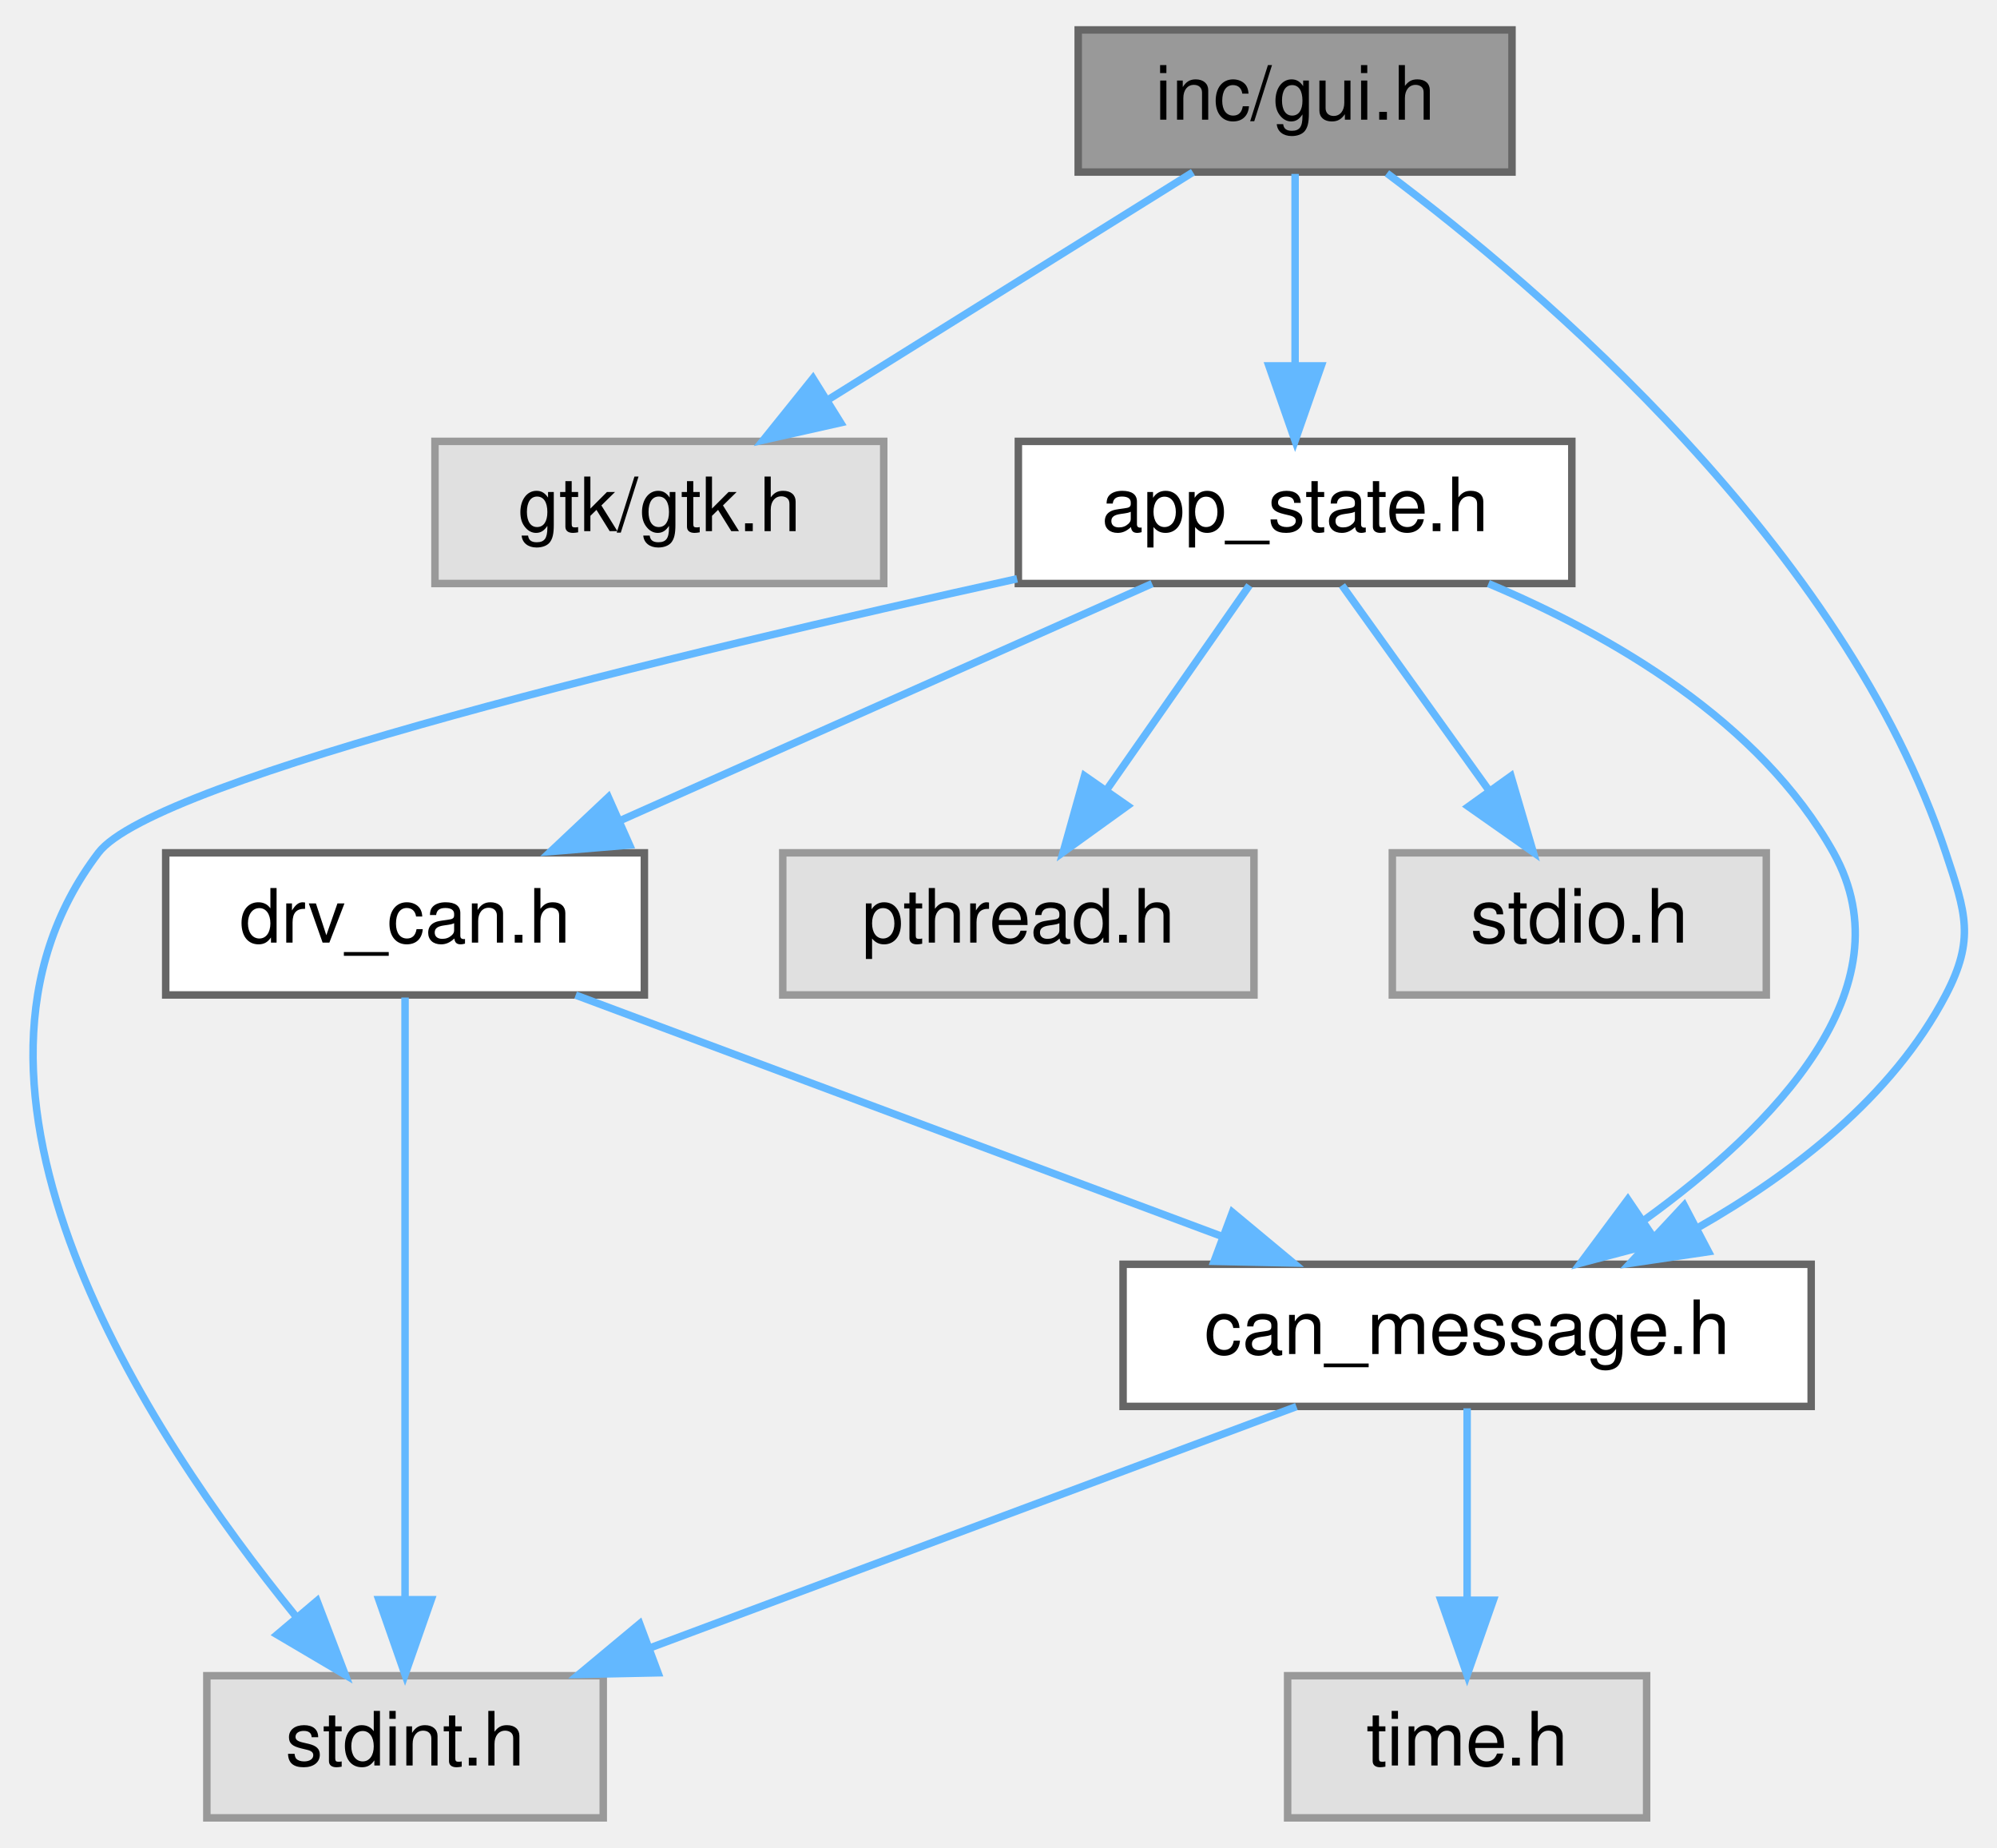
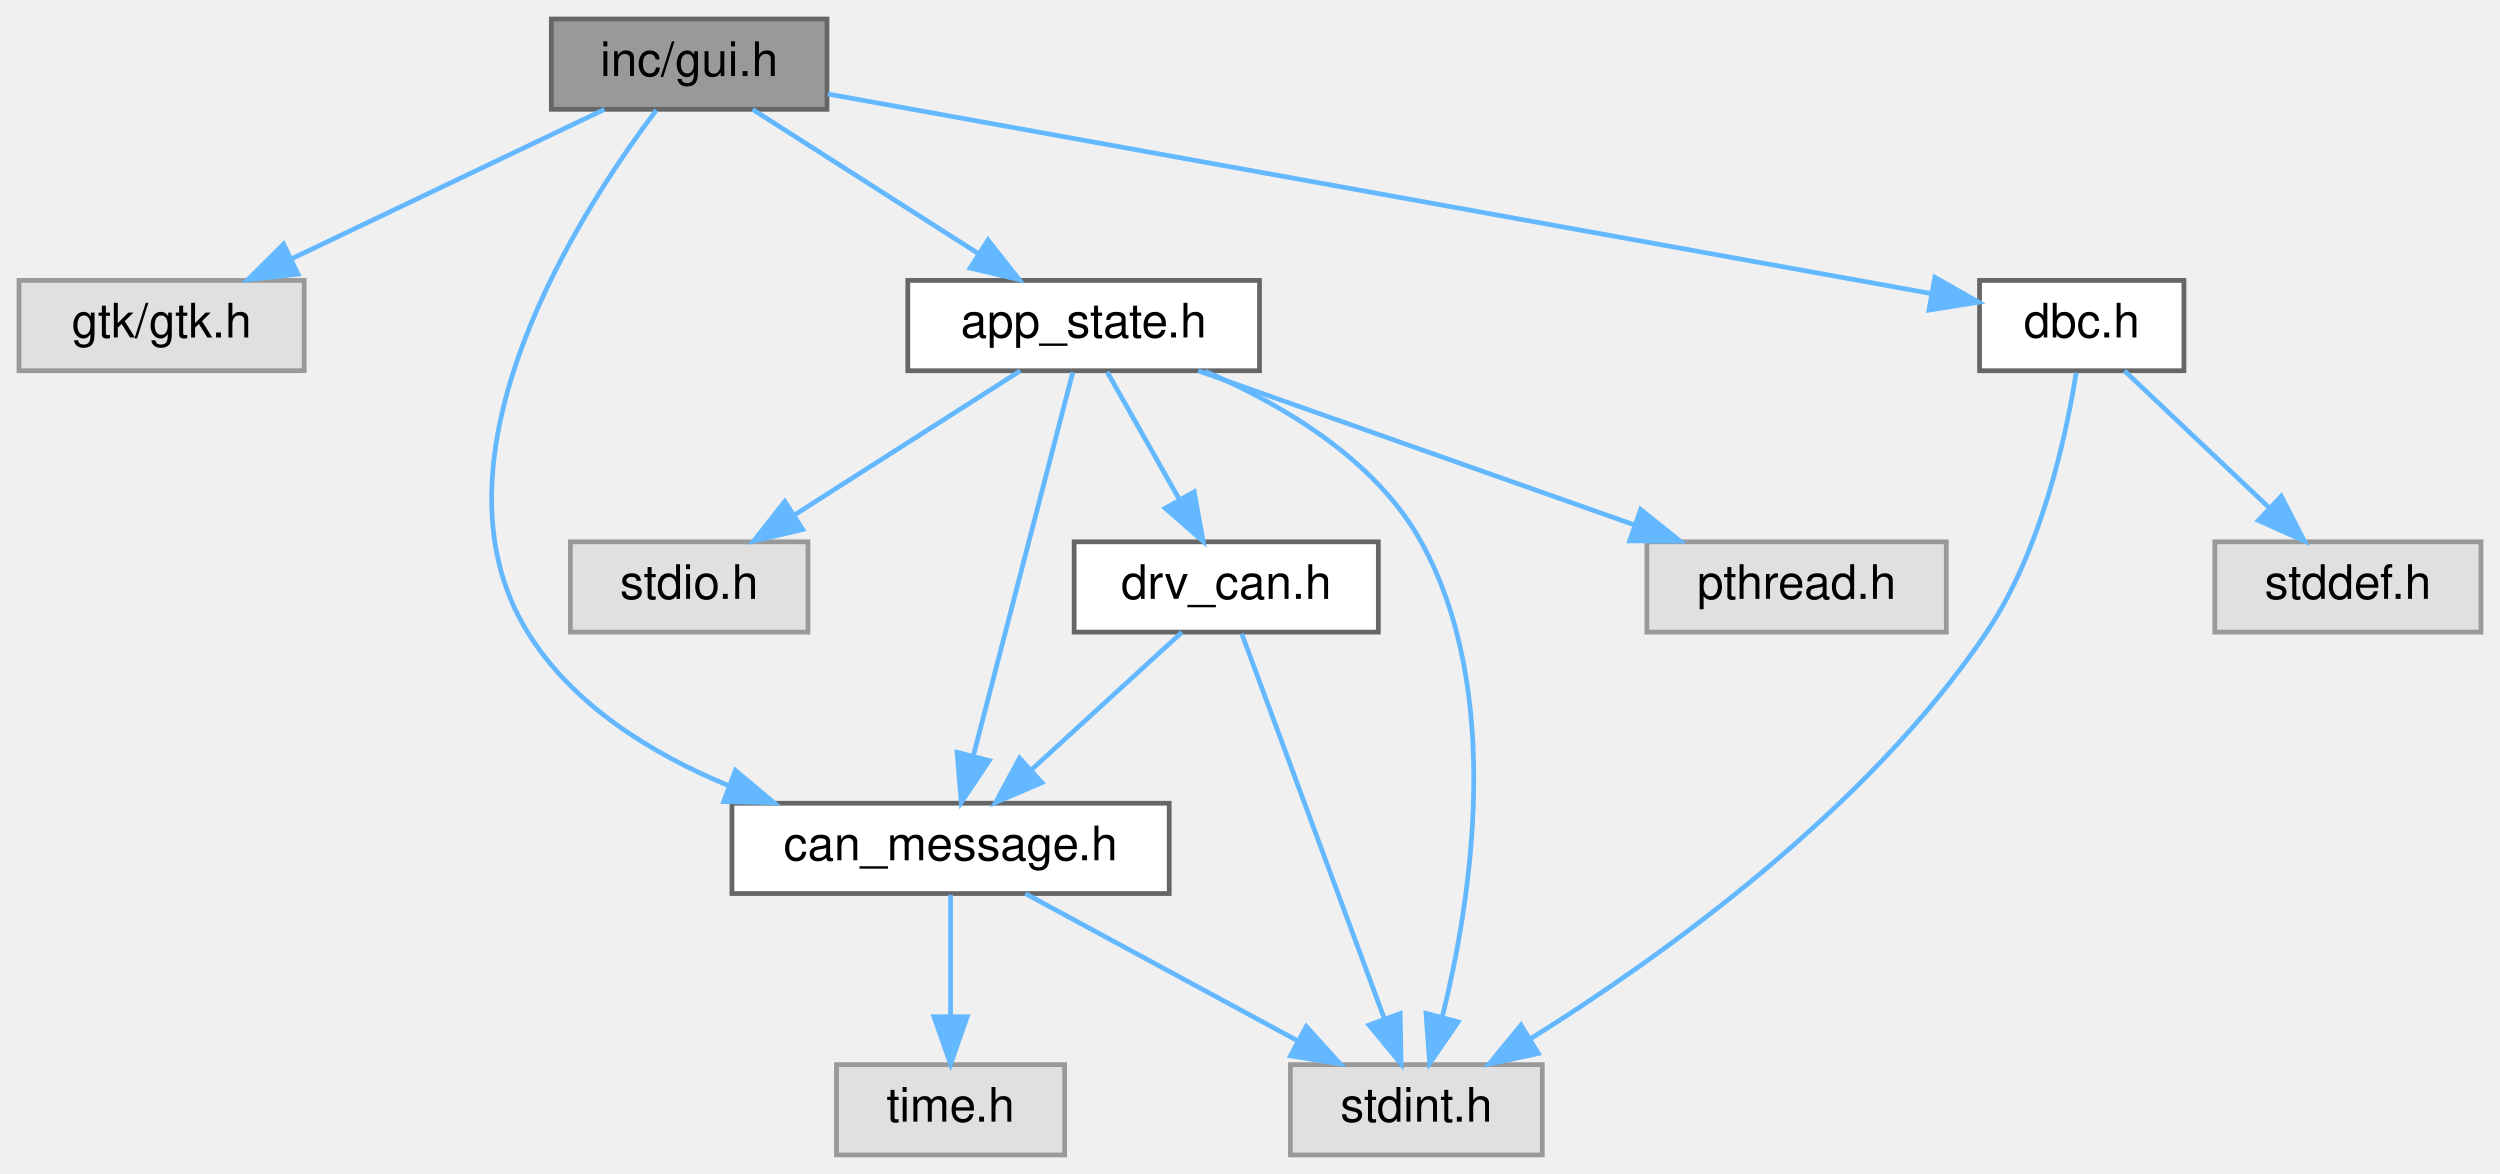
- <svg xmlns="http://www.w3.org/2000/svg" xmlns:xlink="http://www.w3.org/1999/xlink" width="267pt" height="247pt" viewBox="0.00 0.00 266.55 247.00">
+ <svg xmlns="http://www.w3.org/2000/svg" xmlns:xlink="http://www.w3.org/1999/xlink" width="526pt" height="247pt" viewBox="0.00 0.00 526.00 247.00">
  <g id="graph0" class="graph" transform="scale(1 1) rotate(0) translate(4 243)">
    <g id="Node000001" class="node">
      <g id="a_Node000001">
        <a xlink:title="GTK GUI widget registry and the application's GUI/thread API.">
-           <polygon fill="#999999" stroke="#666666" points="197.93,-239 139.93,-239 139.93,-220 197.93,-220 197.93,-239" />
-           <text text-anchor="middle" x="168.93" y="-227" font-family="Helvetica,sans-Serif" font-size="10.00">inc/gui.h</text>
+           <polygon fill="#999999" stroke="#666666" points="170,-239 112,-239 112,-220 170,-220 170,-239" />
+           <text text-anchor="middle" x="141" y="-227" font-family="Helvetica,sans-Serif" font-size="10.00">inc/gui.h</text>
        </a>
      </g>
    </g>
    <g id="Node000002" class="node">
      <g id="a_Node000002">
        <a xlink:title=" ">
-           <polygon fill="#e0e0e0" stroke="#999999" points="113.93,-184 53.93,-184 53.93,-165 113.93,-165 113.93,-184" />
-           <text text-anchor="middle" x="83.93" y="-172" font-family="Helvetica,sans-Serif" font-size="10.00">gtk/gtk.h</text>
+           <polygon fill="#e0e0e0" stroke="#999999" points="60,-184 0,-184 0,-165 60,-165 60,-184" />
+           <text text-anchor="middle" x="30" y="-172" font-family="Helvetica,sans-Serif" font-size="10.00">gtk/gtk.h</text>
        </a>
      </g>
    </g>
    <g id="edge1_Node000001_Node000002" class="edge">
      <g id="a_edge1_Node000001_Node000002">
        <a xlink:title=" ">
-           <path fill="none" stroke="#63b8ff" d="M155.27,-219.98C142.09,-211.77 121.9,-199.18 106.36,-189.49" />
-           <polygon fill="#63b8ff" stroke="#63b8ff" points="108.17,-186.49 97.83,-184.17 104.47,-192.43 108.17,-186.49" />
+           <path fill="none" stroke="#63b8ff" d="M123.17,-219.98C105.39,-211.5 77.85,-198.35 57.32,-188.54" />
+           <polygon fill="#63b8ff" stroke="#63b8ff" points="58.69,-185.32 48.16,-184.17 55.67,-191.64 58.69,-185.32" />
        </a>
      </g>
    </g>
    <g id="Node000003" class="node">
      <g id="a_Node000003">
        <a xlink:href="can__message_8h.html" target="_top" xlink:title="Hardware-independent CAN/CAN FD message and statistics data types.">
-           <polygon fill="white" stroke="#666666" points="237.93,-74 145.93,-74 145.93,-55 237.93,-55 237.93,-74" />
-           <text text-anchor="middle" x="191.93" y="-62" font-family="Helvetica,sans-Serif" font-size="10.00">can_message.h</text>
+           <polygon fill="white" stroke="#666666" points="242,-74 150,-74 150,-55 242,-55 242,-74" />
+           <text text-anchor="middle" x="196" y="-62" font-family="Helvetica,sans-Serif" font-size="10.00">can_message.h</text>
        </a>
      </g>
    </g>
    <g id="edge2_Node000001_Node000003" class="edge">
      <g id="a_edge2_Node000001_Node000003">
        <a xlink:title=" ">
-           <path fill="none" stroke="#63b8ff" d="M181.21,-219.84C201.79,-204.41 242.34,-169.95 255.93,-129 258.59,-120.99 259.84,-117.48 255.93,-110 248.81,-96.39 235.43,-86.1 222.74,-78.87" />
-           <polygon fill="#63b8ff" stroke="#63b8ff" points="224.2,-75.68 213.72,-74.13 220.95,-81.88 224.2,-75.68" />
+           <path fill="none" stroke="#63b8ff" d="M134.07,-219.82C118.58,-199.3 84.27,-146.78 107,-110 116.49,-94.64 133.06,-84.41 149.35,-77.68" />
+           <polygon fill="#63b8ff" stroke="#63b8ff" points="150.73,-80.9 158.85,-74.1 148.26,-74.35 150.73,-80.9" />
        </a>
      </g>
    </g>
    <g id="Node000006" class="node">
      <g id="a_Node000006">
        <a xlink:href="app__state_8h.html" target="_top" xlink:title="Global application state shared across the GUI and worker threads.">
-           <polygon fill="white" stroke="#666666" points="205.93,-184 131.93,-184 131.93,-165 205.93,-165 205.93,-184" />
-           <text text-anchor="middle" x="168.93" y="-172" font-family="Helvetica,sans-Serif" font-size="10.00">app_state.h</text>
+           <polygon fill="white" stroke="#666666" points="261,-184 187,-184 187,-165 261,-165 261,-184" />
+           <text text-anchor="middle" x="224" y="-172" font-family="Helvetica,sans-Serif" font-size="10.00">app_state.h</text>
        </a>
      </g>
    </g>
    <g id="edge5_Node000001_Node000006" class="edge">
      <g id="a_edge5_Node000001_Node000006">
        <a xlink:title=" ">
-           <path fill="none" stroke="#63b8ff" d="M168.93,-219.75C168.93,-212.8 168.93,-202.85 168.93,-194.13" />
-           <polygon fill="#63b8ff" stroke="#63b8ff" points="172.43,-194.09 168.93,-184.09 165.43,-194.09 172.43,-194.09" />
+           <path fill="none" stroke="#63b8ff" d="M154.34,-219.98C167.09,-211.84 186.55,-199.41 201.67,-189.76" />
+           <polygon fill="#63b8ff" stroke="#63b8ff" points="203.88,-192.5 210.42,-184.17 200.11,-186.6 203.88,-192.5" />
+         </a>
+       </g>
+     </g>
+     <g id="Node000010" class="node">
+       <g id="a_Node000010">
+         <a xlink:href="dbc_8h.html" target="_top" xlink:title="Minimal CAN database (DBC) model, parser, and signal decoder.">
+           <polygon fill="white" stroke="#666666" points="455.5,-184 412.5,-184 412.5,-165 455.5,-165 455.5,-184" />
+           <text text-anchor="middle" x="434" y="-172" font-family="Helvetica,sans-Serif" font-size="10.00">dbc.h</text>
+         </a>
+       </g>
+     </g>
+     <g id="edge13_Node000001_Node000010" class="edge">
+       <g id="a_edge13_Node000001_Node000010">
+         <a xlink:title=" ">
+           <path fill="none" stroke="#63b8ff" d="M170.17,-223.22C225.49,-213.22 345.24,-191.56 402.4,-181.22" />
+           <polygon fill="#63b8ff" stroke="#63b8ff" points="403.1,-184.65 412.31,-179.42 401.85,-177.76 403.1,-184.65" />
        </a>
      </g>
    </g>
    <g id="Node000004" class="node">
      <g id="a_Node000004">
        <a xlink:title=" ">
-           <polygon fill="#e0e0e0" stroke="#999999" points="76.43,-19 23.43,-19 23.43,0 76.43,0 76.43,-19" />
-           <text text-anchor="middle" x="49.93" y="-7" font-family="Helvetica,sans-Serif" font-size="10.00">stdint.h</text>
+           <polygon fill="#e0e0e0" stroke="#999999" points="320.5,-19 267.5,-19 267.5,0 320.5,0 320.5,-19" />
+           <text text-anchor="middle" x="294" y="-7" font-family="Helvetica,sans-Serif" font-size="10.00">stdint.h</text>
        </a>
      </g>
    </g>
    <g id="edge3_Node000003_Node000004" class="edge">
      <g id="a_edge3_Node000003_Node000004">
        <a xlink:title=" ">
-           <path fill="none" stroke="#63b8ff" d="M169.11,-54.98C145.75,-46.27 109.22,-32.63 82.76,-22.75" />
-           <polygon fill="#63b8ff" stroke="#63b8ff" points="83.75,-19.39 73.16,-19.17 81.3,-25.95 83.75,-19.39" />
+           <path fill="none" stroke="#63b8ff" d="M211.75,-54.98C227.23,-46.61 251.09,-33.7 269.14,-23.95" />
+           <polygon fill="#63b8ff" stroke="#63b8ff" points="270.84,-27.01 277.97,-19.17 267.51,-20.85 270.84,-27.01" />
        </a>
      </g>
    </g>
    <g id="Node000005" class="node">
      <g id="a_Node000005">
        <a xlink:title=" ">
-           <polygon fill="#e0e0e0" stroke="#999999" points="215.93,-19 167.93,-19 167.93,0 215.93,0 215.93,-19" />
-           <text text-anchor="middle" x="191.93" y="-7" font-family="Helvetica,sans-Serif" font-size="10.00">time.h</text>
+           <polygon fill="#e0e0e0" stroke="#999999" points="220,-19 172,-19 172,0 220,0 220,-19" />
+           <text text-anchor="middle" x="196" y="-7" font-family="Helvetica,sans-Serif" font-size="10.00">time.h</text>
        </a>
      </g>
    </g>
    <g id="edge4_Node000003_Node000005" class="edge">
      <g id="a_edge4_Node000003_Node000005">
        <a xlink:title=" ">
-           <path fill="none" stroke="#63b8ff" d="M191.93,-54.75C191.93,-47.8 191.93,-37.85 191.93,-29.13" />
-           <polygon fill="#63b8ff" stroke="#63b8ff" points="195.43,-29.09 191.93,-19.09 188.43,-29.09 195.43,-29.09" />
+           <path fill="none" stroke="#63b8ff" d="M196,-54.75C196,-47.8 196,-37.85 196,-29.13" />
+           <polygon fill="#63b8ff" stroke="#63b8ff" points="199.5,-29.09 196,-19.09 192.5,-29.09 199.5,-29.09" />
        </a>
      </g>
    </g>
    <g id="edge9_Node000006_Node000003" class="edge">
      <g id="a_edge9_Node000006_Node000003">
        <a xlink:title=" ">
-           <path fill="none" stroke="#63b8ff" d="M194.78,-164.99C211.19,-158.09 231.12,-146.58 240.93,-129 251.03,-110.88 232.77,-92.33 215.74,-80" />
-           <polygon fill="#63b8ff" stroke="#63b8ff" points="217.35,-76.86 207.1,-74.16 213.42,-82.66 217.35,-76.86" />
+           <path fill="none" stroke="#63b8ff" d="M221.71,-164.66C217.15,-147.09 206.88,-107.45 200.78,-83.95" />
+           <polygon fill="#63b8ff" stroke="#63b8ff" points="204.14,-82.96 198.24,-74.16 197.37,-84.72 204.14,-82.96" />
        </a>
      </g>
    </g>
    <g id="edge7_Node000006_Node000004" class="edge">
      <g id="a_edge7_Node000006_Node000004">
        <a xlink:title=" ">
-           <path fill="none" stroke="#63b8ff" d="M131.76,-165.63C86.89,-155.76 16.47,-138.93 8.93,-129 -14.88,-97.66 15.39,-51.48 35.23,-27.06" />
-           <polygon fill="#63b8ff" stroke="#63b8ff" points="38.16,-29.01 41.94,-19.11 32.82,-24.49 38.16,-29.01" />
+           <path fill="none" stroke="#63b8ff" d="M249.51,-164.9C265.69,-157.96 285.35,-146.44 295,-129 312.45,-97.47 305.55,-53.6 299.46,-29.05" />
+           <polygon fill="#63b8ff" stroke="#63b8ff" points="302.79,-27.98 296.8,-19.24 296.03,-29.81 302.79,-27.98" />
        </a>
      </g>
    </g>
    <g id="Node000007" class="node">
      <g id="a_Node000007">
        <a xlink:title=" ">
-           <polygon fill="#e0e0e0" stroke="#999999" points="163.43,-129 100.43,-129 100.43,-110 163.43,-110 163.43,-129" />
-           <text text-anchor="middle" x="131.93" y="-117" font-family="Helvetica,sans-Serif" font-size="10.00">pthread.h</text>
+           <polygon fill="#e0e0e0" stroke="#999999" points="405.5,-129 342.5,-129 342.5,-110 405.5,-110 405.5,-129" />
+           <text text-anchor="middle" x="374" y="-117" font-family="Helvetica,sans-Serif" font-size="10.00">pthread.h</text>
        </a>
      </g>
    </g>
    <g id="edge6_Node000006_Node000007" class="edge">
      <g id="a_edge6_Node000006_Node000007">
        <a xlink:title=" ">
-           <path fill="none" stroke="#63b8ff" d="M162.82,-164.75C157.64,-157.34 150.08,-146.5 143.73,-137.41" />
-           <polygon fill="#63b8ff" stroke="#63b8ff" points="146.52,-135.29 137.92,-129.09 140.78,-139.29 146.52,-135.29" />
+           <path fill="none" stroke="#63b8ff" d="M248.1,-164.98C272.88,-156.23 311.7,-142.51 339.69,-132.62" />
+           <polygon fill="#63b8ff" stroke="#63b8ff" points="341.2,-135.8 349.46,-129.17 338.87,-129.2 341.2,-135.8" />
        </a>
      </g>
    </g>
    <g id="Node000008" class="node">
      <g id="a_Node000008">
        <a xlink:title=" ">
-           <polygon fill="#e0e0e0" stroke="#999999" points="231.93,-129 181.93,-129 181.93,-110 231.93,-110 231.93,-129" />
-           <text text-anchor="middle" x="206.93" y="-117" font-family="Helvetica,sans-Serif" font-size="10.00">stdio.h</text>
+           <polygon fill="#e0e0e0" stroke="#999999" points="166,-129 116,-129 116,-110 166,-110 166,-129" />
+           <text text-anchor="middle" x="141" y="-117" font-family="Helvetica,sans-Serif" font-size="10.00">stdio.h</text>
        </a>
      </g>
    </g>
    <g id="edge8_Node000006_Node000008" class="edge">
      <g id="a_edge8_Node000006_Node000008">
        <a xlink:title=" ">
-           <path fill="none" stroke="#63b8ff" d="M175.2,-164.75C180.51,-157.34 188.28,-146.5 194.8,-137.41" />
-           <polygon fill="#63b8ff" stroke="#63b8ff" points="197.79,-139.26 200.77,-129.09 192.1,-135.18 197.79,-139.26" />
+           <path fill="none" stroke="#63b8ff" d="M210.66,-164.98C197.91,-156.84 178.45,-144.41 163.33,-134.76" />
+           <polygon fill="#63b8ff" stroke="#63b8ff" points="164.89,-131.6 154.58,-129.17 161.12,-137.5 164.89,-131.6" />
        </a>
      </g>
    </g>
    <g id="Node000009" class="node">
      <g id="a_Node000009">
        <a xlink:href="drv__can_8h.html" target="_top" xlink:title="Generic CAN driver abstraction (vtable) and thin wrapper API.">
-           <polygon fill="white" stroke="#666666" points="81.93,-129 17.93,-129 17.93,-110 81.93,-110 81.93,-129" />
-           <text text-anchor="middle" x="49.93" y="-117" font-family="Helvetica,sans-Serif" font-size="10.00">drv_can.h</text>
+           <polygon fill="white" stroke="#666666" points="286,-129 222,-129 222,-110 286,-110 286,-129" />
+           <text text-anchor="middle" x="254" y="-117" font-family="Helvetica,sans-Serif" font-size="10.00">drv_can.h</text>
        </a>
      </g>
    </g>
    <g id="edge10_Node000006_Node000009" class="edge">
      <g id="a_edge10_Node000006_Node000009">
        <a xlink:title=" ">
-           <path fill="none" stroke="#63b8ff" d="M149.81,-164.98C130.58,-156.42 100.69,-143.11 78.62,-133.28" />
-           <polygon fill="#63b8ff" stroke="#63b8ff" points="79.95,-130.04 69.39,-129.17 77.11,-136.44 79.95,-130.04" />
+           <path fill="none" stroke="#63b8ff" d="M228.95,-164.75C233.06,-157.49 239.03,-146.95 244.1,-137.98" />
+           <polygon fill="#63b8ff" stroke="#63b8ff" points="247.26,-139.52 249.14,-129.09 241.17,-136.07 247.26,-139.52" />
        </a>
      </g>
    </g>
    <g id="edge12_Node000009_Node000003" class="edge">
      <g id="a_edge12_Node000009_Node000003">
        <a xlink:title=" ">
-           <path fill="none" stroke="#63b8ff" d="M72.74,-109.98C96.1,-101.27 132.63,-87.63 159.1,-77.75" />
-           <polygon fill="#63b8ff" stroke="#63b8ff" points="160.55,-80.95 168.7,-74.17 158.1,-74.39 160.55,-80.95" />
+           <path fill="none" stroke="#63b8ff" d="M244.68,-109.98C236.19,-102.23 223.44,-90.58 213.12,-81.14" />
+           <polygon fill="#63b8ff" stroke="#63b8ff" points="215.23,-78.33 205.49,-74.17 210.51,-83.5 215.23,-78.33" />
        </a>
      </g>
    </g>
    <g id="edge11_Node000009_Node000004" class="edge">
      <g id="a_edge11_Node000009_Node000004">
        <a xlink:title=" ">
-           <path fill="none" stroke="#63b8ff" d="M49.93,-109.66C49.93,-92.17 49.93,-52.8 49.93,-29.27" />
-           <polygon fill="#63b8ff" stroke="#63b8ff" points="53.43,-29.16 49.93,-19.16 46.43,-29.16 53.43,-29.16" />
+           <path fill="none" stroke="#63b8ff" d="M257.27,-109.66C263.81,-92.01 278.6,-52.09 287.28,-28.64" />
+           <polygon fill="#63b8ff" stroke="#63b8ff" points="290.6,-29.75 290.79,-19.16 284.04,-27.32 290.6,-29.75" />
+         </a>
+       </g>
+     </g>
+     <g id="edge15_Node000010_Node000004" class="edge">
+       <g id="a_edge15_Node000010_Node000004">
+         <a xlink:title=" ">
+           <path fill="none" stroke="#63b8ff" d="M432.83,-164.6C430.78,-151.65 425.61,-127.27 414,-110 388.74,-72.43 345.26,-41.47 318.15,-24.53" />
+           <polygon fill="#63b8ff" stroke="#63b8ff" points="319.66,-21.35 309.3,-19.13 316.02,-27.33 319.66,-21.35" />
+         </a>
+       </g>
+     </g>
+     <g id="Node000011" class="node">
+       <g id="a_Node000011">
+         <a xlink:title=" ">
+           <polygon fill="#e0e0e0" stroke="#999999" points="518,-129 462,-129 462,-110 518,-110 518,-129" />
+           <text text-anchor="middle" x="490" y="-117" font-family="Helvetica,sans-Serif" font-size="10.00">stddef.h</text>
+         </a>
+       </g>
+     </g>
+     <g id="edge14_Node000010_Node000011" class="edge">
+       <g id="a_edge14_Node000010_Node000011">
+         <a xlink:title=" ">
+           <path fill="none" stroke="#63b8ff" d="M443,-164.98C451.19,-157.23 463.51,-145.58 473.47,-136.14" />
+           <polygon fill="#63b8ff" stroke="#63b8ff" points="475.98,-138.59 480.84,-129.17 471.17,-133.5 475.98,-138.59" />
        </a>
      </g>
    </g>
  </g>
</svg>
